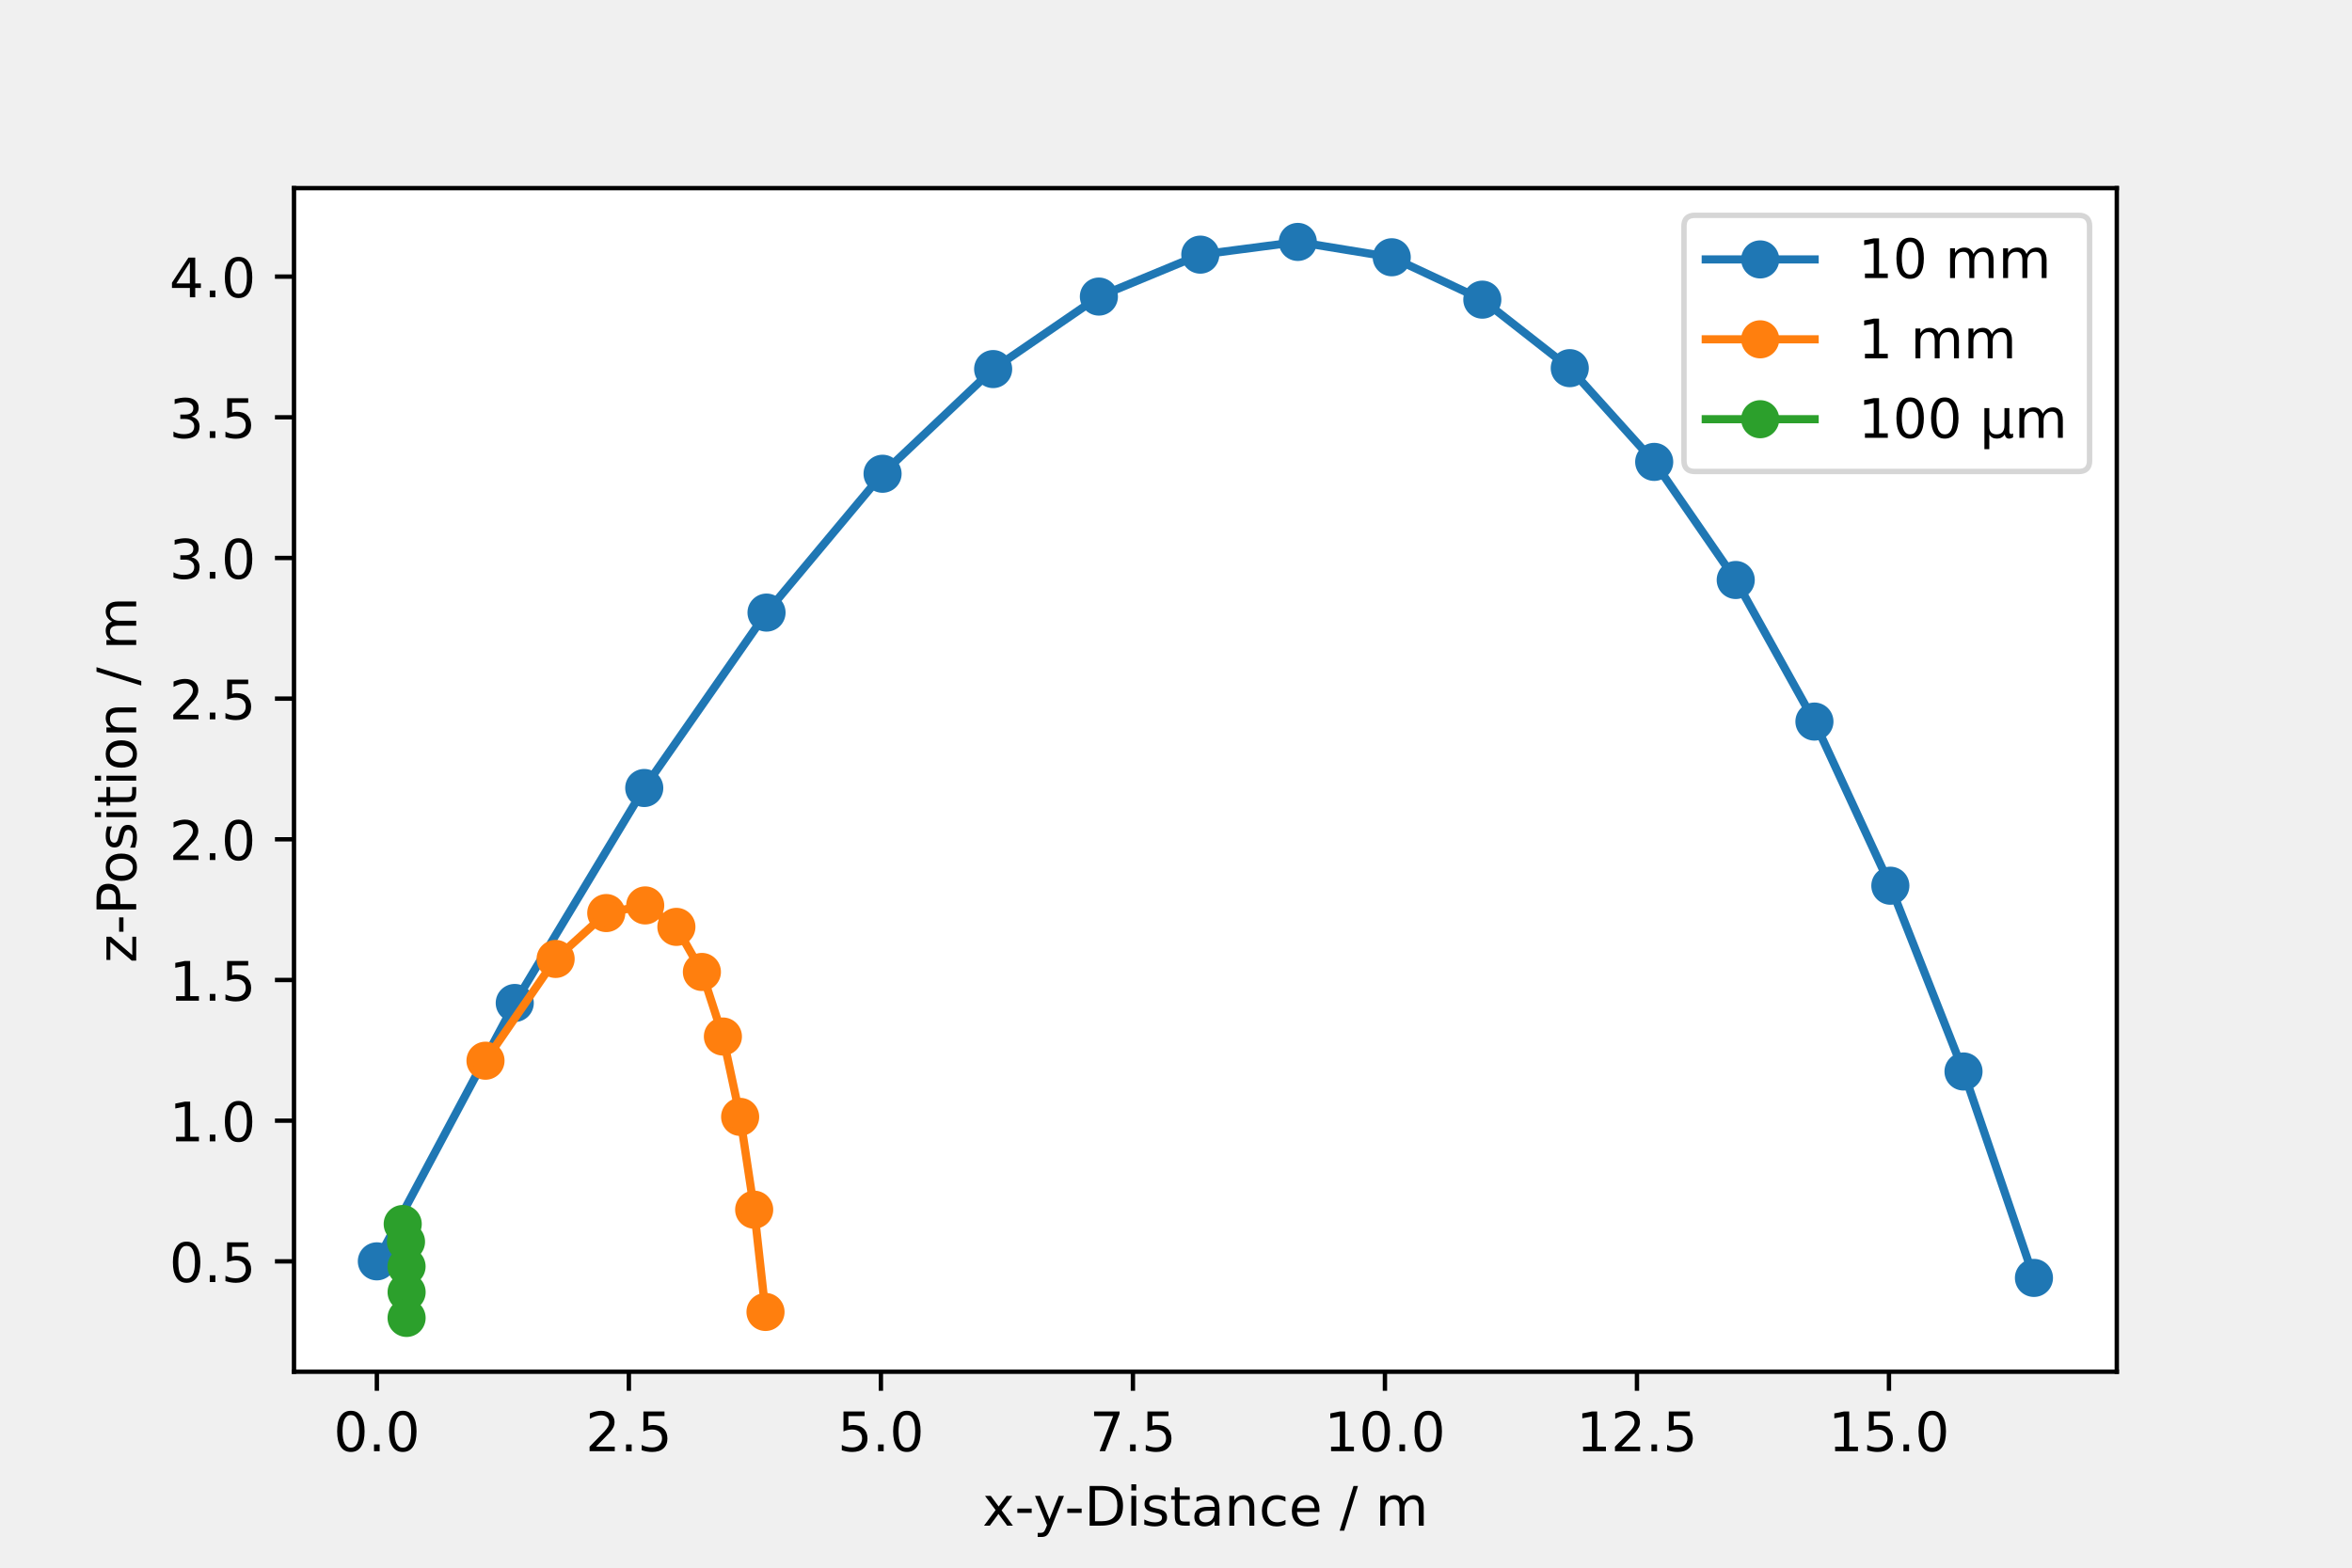
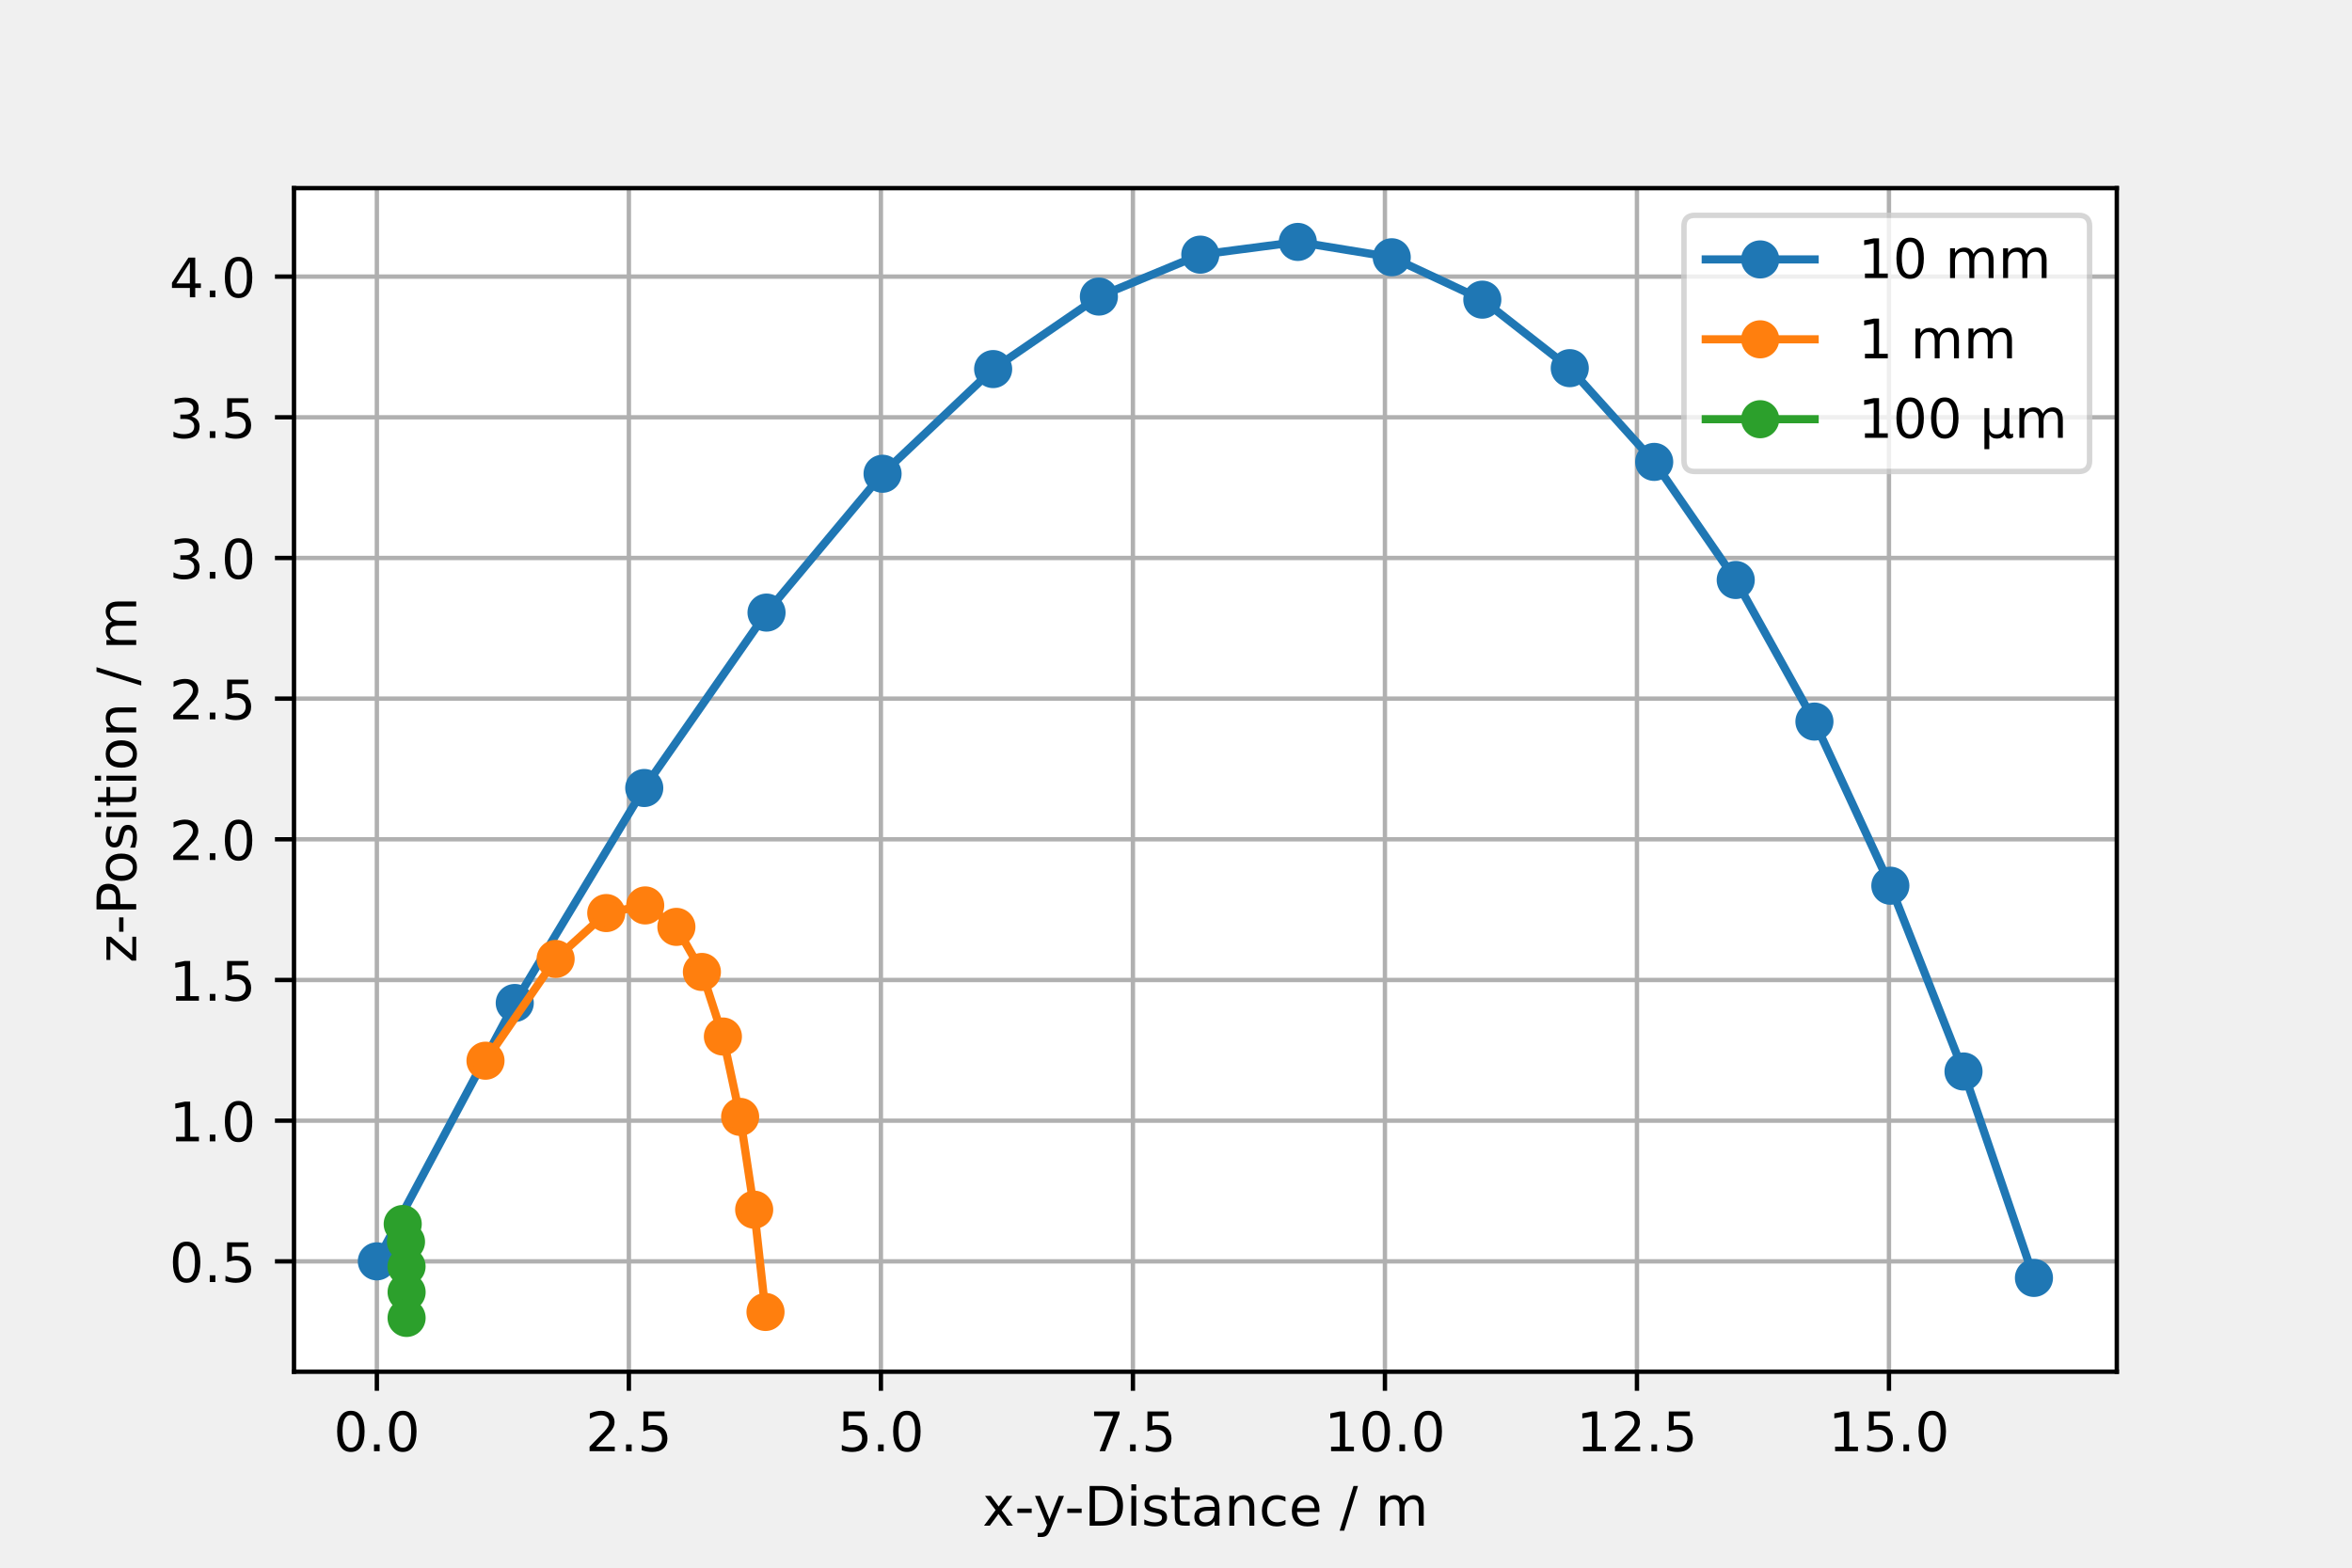
<svg xmlns="http://www.w3.org/2000/svg" xmlns:xlink="http://www.w3.org/1999/xlink" height="288pt" version="1.1" viewBox="0 0 432 288" width="432pt">
  <defs>
    <style type="text/css">*{stroke-linecap:butt;stroke-linejoin:round;}</style>
  </defs>
  <g id="figure_1">
    <g id="patch_1">
      <path d="M 0 288  L 432 288  L 432 0  L 0 0  z " style="fill:none;" />
    </g>
    <g id="axes_1">
      <g id="patch_2">
        <path d="M 54 252  L 388.8 252  L 388.8 34.56  L 54 34.56  z " style="fill:#ffffff;" />
      </g>
      <g id="matplotlib.axis_1">
        <g id="xtick_1">
          <g id="line2d_1">
+             <path clip-path="url(#p6bdce34d1d)" d="M 69.218 252  L 69.218 34.56  " style="fill:none;stroke:#b0b0b0;stroke-linecap:square;stroke-width:0.8;" />
+           </g>
+           <g id="line2d_2">
            <defs>
-               <path d="M 0 0  L 0 3.5  " id="m6addcf5cff" style="stroke:#000000;stroke-width:0.8;" />
+               <path d="M 0 0  L 0 3.5  " id="m5636a434fb" style="stroke:#000000;stroke-width:0.8;" />
            </defs>
            <g>
-               <use style="stroke:#000000;stroke-width:0.8;" x="69.218" xlink:href="#m6addcf5cff" y="252" />
+               <use style="stroke:#000000;stroke-width:0.8;" x="69.218" xlink:href="#m5636a434fb" y="252" />
            </g>
          </g>
          <g id="text_1">
            <g transform="translate(61.26662 266.5984)scale(0.1 -0.1)">
              <defs>
                <path d="M 2034 4250  Q 1547 4250 1301 3770  Q 1056 3291 1056 2328  Q 1056 1369 1301 889  Q 1547 409 2034 409  Q 2525 409 2770 889  Q 3016 1369 3016 2328  Q 3016 3291 2770 3770  Q 2525 4250 2034 4250  z M 2034 4750  Q 2819 4750 3233 4129  Q 3647 3509 3647 2328  Q 3647 1150 3233 529  Q 2819 -91 2034 -91  Q 1250 -91 836 529  Q 422 1150 422 2328  Q 422 3509 836 4129  Q 1250 4750 2034 4750  z " id="DejaVuSans-30" transform="scale(0.015625)" />
                <path d="M 684 794  L 1344 794  L 1344 0  L 684 0  L 684 794  z " id="DejaVuSans-2e" transform="scale(0.015625)" />
              </defs>
              <use xlink:href="#DejaVuSans-30" />
              <use x="63.623" xlink:href="#DejaVuSans-2e" />
              <use x="95.41" xlink:href="#DejaVuSans-30" />
            </g>
          </g>
        </g>
        <g id="xtick_2">
-           <g id="line2d_2">
-             <g>
-               <use style="stroke:#000000;stroke-width:0.8;" x="115.507" xlink:href="#m6addcf5cff" y="252" />
+           <g id="line2d_3">
+             <path clip-path="url(#p6bdce34d1d)" d="M 115.507 252  L 115.507 34.56  " style="fill:none;stroke:#b0b0b0;stroke-linecap:square;stroke-width:0.8;" />
+           </g>
+           <g id="line2d_4">
+             <g>
+               <use style="stroke:#000000;stroke-width:0.8;" x="115.507" xlink:href="#m5636a434fb" y="252" />
            </g>
          </g>
          <g id="text_2">
            <g transform="translate(107.5558 266.5984)scale(0.1 -0.1)">
              <defs>
                <path d="M 1228 531  L 3431 531  L 3431 0  L 469 0  L 469 531  Q 828 903 1448 1529  Q 2069 2156 2228 2338  Q 2531 2678 2651 2914  Q 2772 3150 2772 3378  Q 2772 3750 2511 3984  Q 2250 4219 1831 4219  Q 1534 4219 1204 4116  Q 875 4013 500 3803  L 500 4441  Q 881 4594 1212 4672  Q 1544 4750 1819 4750  Q 2544 4750 2975 4387  Q 3406 4025 3406 3419  Q 3406 3131 3298 2873  Q 3191 2616 2906 2266  Q 2828 2175 2409 1742  Q 1991 1309 1228 531  z " id="DejaVuSans-32" transform="scale(0.015625)" />
                <path d="M 691 4666  L 3169 4666  L 3169 4134  L 1269 4134  L 1269 2991  Q 1406 3038 1543 3061  Q 1681 3084 1819 3084  Q 2600 3084 3056 2656  Q 3513 2228 3513 1497  Q 3513 744 3044 326  Q 2575 -91 1722 -91  Q 1428 -91 1123 -41  Q 819 9 494 109  L 494 744  Q 775 591 1075 516  Q 1375 441 1709 441  Q 2250 441 2565 725  Q 2881 1009 2881 1497  Q 2881 1984 2565 2268  Q 2250 2553 1709 2553  Q 1456 2553 1204 2497  Q 953 2441 691 2322  L 691 4666  z " id="DejaVuSans-35" transform="scale(0.015625)" />
              </defs>
              <use xlink:href="#DejaVuSans-32" />
              <use x="63.623" xlink:href="#DejaVuSans-2e" />
              <use x="95.41" xlink:href="#DejaVuSans-35" />
            </g>
          </g>
        </g>
        <g id="xtick_3">
-           <g id="line2d_3">
-             <g>
-               <use style="stroke:#000000;stroke-width:0.8;" x="161.797" xlink:href="#m6addcf5cff" y="252" />
+           <g id="line2d_5">
+             <path clip-path="url(#p6bdce34d1d)" d="M 161.797 252  L 161.797 34.56  " style="fill:none;stroke:#b0b0b0;stroke-linecap:square;stroke-width:0.8;" />
+           </g>
+           <g id="line2d_6">
+             <g>
+               <use style="stroke:#000000;stroke-width:0.8;" x="161.797" xlink:href="#m5636a434fb" y="252" />
            </g>
          </g>
          <g id="text_3">
            <g transform="translate(153.8449 266.5984)scale(0.1 -0.1)">
              <use xlink:href="#DejaVuSans-35" />
              <use x="63.623" xlink:href="#DejaVuSans-2e" />
              <use x="95.41" xlink:href="#DejaVuSans-30" />
            </g>
          </g>
        </g>
        <g id="xtick_4">
-           <g id="line2d_4">
-             <g>
-               <use style="stroke:#000000;stroke-width:0.8;" x="208.086" xlink:href="#m6addcf5cff" y="252" />
+           <g id="line2d_7">
+             <path clip-path="url(#p6bdce34d1d)" d="M 208.086 252  L 208.086 34.56  " style="fill:none;stroke:#b0b0b0;stroke-linecap:square;stroke-width:0.8;" />
+           </g>
+           <g id="line2d_8">
+             <g>
+               <use style="stroke:#000000;stroke-width:0.8;" x="208.086" xlink:href="#m5636a434fb" y="252" />
            </g>
          </g>
          <g id="text_4">
            <g transform="translate(200.1341 266.5984)scale(0.1 -0.1)">
              <defs>
                <path d="M 525 4666  L 3525 4666  L 3525 4397  L 1831 0  L 1172 0  L 2766 4134  L 525 4134  L 525 4666  z " id="DejaVuSans-37" transform="scale(0.015625)" />
              </defs>
              <use xlink:href="#DejaVuSans-37" />
              <use x="63.623" xlink:href="#DejaVuSans-2e" />
              <use x="95.41" xlink:href="#DejaVuSans-35" />
            </g>
          </g>
        </g>
        <g id="xtick_5">
-           <g id="line2d_5">
-             <g>
-               <use style="stroke:#000000;stroke-width:0.8;" x="254.375" xlink:href="#m6addcf5cff" y="252" />
+           <g id="line2d_9">
+             <path clip-path="url(#p6bdce34d1d)" d="M 254.375 252  L 254.375 34.56  " style="fill:none;stroke:#b0b0b0;stroke-linecap:square;stroke-width:0.8;" />
+           </g>
+           <g id="line2d_10">
+             <g>
+               <use style="stroke:#000000;stroke-width:0.8;" x="254.375" xlink:href="#m5636a434fb" y="252" />
            </g>
          </g>
          <g id="text_5">
            <g transform="translate(243.242 266.5984)scale(0.1 -0.1)">
              <defs>
                <path d="M 794 531  L 1825 531  L 1825 4091  L 703 3866  L 703 4441  L 1819 4666  L 2450 4666  L 2450 531  L 3481 531  L 3481 0  L 794 0  L 794 531  z " id="DejaVuSans-31" transform="scale(0.015625)" />
              </defs>
              <use xlink:href="#DejaVuSans-31" />
              <use x="63.623" xlink:href="#DejaVuSans-30" />
              <use x="127.246" xlink:href="#DejaVuSans-2e" />
              <use x="159.033" xlink:href="#DejaVuSans-30" />
            </g>
          </g>
        </g>
        <g id="xtick_6">
-           <g id="line2d_6">
-             <g>
-               <use style="stroke:#000000;stroke-width:0.8;" x="300.664" xlink:href="#m6addcf5cff" y="252" />
+           <g id="line2d_11">
+             <path clip-path="url(#p6bdce34d1d)" d="M 300.664 252  L 300.664 34.56  " style="fill:none;stroke:#b0b0b0;stroke-linecap:square;stroke-width:0.8;" />
+           </g>
+           <g id="line2d_12">
+             <g>
+               <use style="stroke:#000000;stroke-width:0.8;" x="300.664" xlink:href="#m5636a434fb" y="252" />
            </g>
          </g>
          <g id="text_6">
            <g transform="translate(289.5312 266.5984)scale(0.1 -0.1)">
              <use xlink:href="#DejaVuSans-31" />
              <use x="63.623" xlink:href="#DejaVuSans-32" />
              <use x="127.246" xlink:href="#DejaVuSans-2e" />
              <use x="159.033" xlink:href="#DejaVuSans-35" />
            </g>
          </g>
        </g>
        <g id="xtick_7">
-           <g id="line2d_7">
-             <g>
-               <use style="stroke:#000000;stroke-width:0.8;" x="346.953" xlink:href="#m6addcf5cff" y="252" />
+           <g id="line2d_13">
+             <path clip-path="url(#p6bdce34d1d)" d="M 346.953 252  L 346.953 34.56  " style="fill:none;stroke:#b0b0b0;stroke-linecap:square;stroke-width:0.8;" />
+           </g>
+           <g id="line2d_14">
+             <g>
+               <use style="stroke:#000000;stroke-width:0.8;" x="346.953" xlink:href="#m5636a434fb" y="252" />
            </g>
          </g>
          <g id="text_7">
            <g transform="translate(335.8203 266.5984)scale(0.1 -0.1)">
              <use xlink:href="#DejaVuSans-31" />
              <use x="63.623" xlink:href="#DejaVuSans-35" />
              <use x="127.246" xlink:href="#DejaVuSans-2e" />
              <use x="159.033" xlink:href="#DejaVuSans-30" />
            </g>
          </g>
        </g>
        <g id="text_8">
          <g transform="translate(180.4531 280.2766)scale(0.1 -0.1)">
            <defs>
              <path d="M 3513 3500  L 2247 1797  L 3578 0  L 2900 0  L 1881 1375  L 863 0  L 184 0  L 1544 1831  L 300 3500  L 978 3500  L 1906 2253  L 2834 3500  L 3513 3500  z " id="DejaVuSans-78" transform="scale(0.015625)" />
              <path d="M 313 2009  L 1997 2009  L 1997 1497  L 313 1497  L 313 2009  z " id="DejaVuSans-2d" transform="scale(0.015625)" />
              <path d="M 2059 -325  Q 1816 -950 1584 -1140  Q 1353 -1331 966 -1331  L 506 -1331  L 506 -850  L 844 -850  Q 1081 -850 1212 -737  Q 1344 -625 1503 -206  L 1606 56  L 191 3500  L 800 3500  L 1894 763  L 2988 3500  L 3597 3500  L 2059 -325  z " id="DejaVuSans-79" transform="scale(0.015625)" />
              <path d="M 1259 4147  L 1259 519  L 2022 519  Q 2988 519 3436 956  Q 3884 1394 3884 2338  Q 3884 3275 3436 3711  Q 2988 4147 2022 4147  L 1259 4147  z M 628 4666  L 1925 4666  Q 3281 4666 3915 4102  Q 4550 3538 4550 2338  Q 4550 1131 3912 565  Q 3275 0 1925 0  L 628 0  L 628 4666  z " id="DejaVuSans-44" transform="scale(0.015625)" />
              <path d="M 603 3500  L 1178 3500  L 1178 0  L 603 0  L 603 3500  z M 603 4863  L 1178 4863  L 1178 4134  L 603 4134  L 603 4863  z " id="DejaVuSans-69" transform="scale(0.015625)" />
              <path d="M 2834 3397  L 2834 2853  Q 2591 2978 2328 3040  Q 2066 3103 1784 3103  Q 1356 3103 1142 2972  Q 928 2841 928 2578  Q 928 2378 1081 2264  Q 1234 2150 1697 2047  L 1894 2003  Q 2506 1872 2764 1633  Q 3022 1394 3022 966  Q 3022 478 2636 193  Q 2250 -91 1575 -91  Q 1294 -91 989 -36  Q 684 19 347 128  L 347 722  Q 666 556 975 473  Q 1284 391 1588 391  Q 1994 391 2212 530  Q 2431 669 2431 922  Q 2431 1156 2273 1281  Q 2116 1406 1581 1522  L 1381 1569  Q 847 1681 609 1914  Q 372 2147 372 2553  Q 372 3047 722 3315  Q 1072 3584 1716 3584  Q 2034 3584 2315 3537  Q 2597 3491 2834 3397  z " id="DejaVuSans-73" transform="scale(0.015625)" />
              <path d="M 1172 4494  L 1172 3500  L 2356 3500  L 2356 3053  L 1172 3053  L 1172 1153  Q 1172 725 1289 603  Q 1406 481 1766 481  L 2356 481  L 2356 0  L 1766 0  Q 1100 0 847 248  Q 594 497 594 1153  L 594 3053  L 172 3053  L 172 3500  L 594 3500  L 594 4494  L 1172 4494  z " id="DejaVuSans-74" transform="scale(0.015625)" />
              <path d="M 2194 1759  Q 1497 1759 1228 1600  Q 959 1441 959 1056  Q 959 750 1161 570  Q 1363 391 1709 391  Q 2188 391 2477 730  Q 2766 1069 2766 1631  L 2766 1759  L 2194 1759  z M 3341 1997  L 3341 0  L 2766 0  L 2766 531  Q 2569 213 2275 61  Q 1981 -91 1556 -91  Q 1019 -91 701 211  Q 384 513 384 1019  Q 384 1609 779 1909  Q 1175 2209 1959 2209  L 2766 2209  L 2766 2266  Q 2766 2663 2505 2880  Q 2244 3097 1772 3097  Q 1472 3097 1187 3025  Q 903 2953 641 2809  L 641 3341  Q 956 3463 1253 3523  Q 1550 3584 1831 3584  Q 2591 3584 2966 3190  Q 3341 2797 3341 1997  z " id="DejaVuSans-61" transform="scale(0.015625)" />
              <path d="M 3513 2113  L 3513 0  L 2938 0  L 2938 2094  Q 2938 2591 2744 2837  Q 2550 3084 2163 3084  Q 1697 3084 1428 2787  Q 1159 2491 1159 1978  L 1159 0  L 581 0  L 581 3500  L 1159 3500  L 1159 2956  Q 1366 3272 1645 3428  Q 1925 3584 2291 3584  Q 2894 3584 3203 3211  Q 3513 2838 3513 2113  z " id="DejaVuSans-6e" transform="scale(0.015625)" />
              <path d="M 3122 3366  L 3122 2828  Q 2878 2963 2633 3030  Q 2388 3097 2138 3097  Q 1578 3097 1268 2742  Q 959 2388 959 1747  Q 959 1106 1268 751  Q 1578 397 2138 397  Q 2388 397 2633 464  Q 2878 531 3122 666  L 3122 134  Q 2881 22 2623 -34  Q 2366 -91 2075 -91  Q 1284 -91 818 406  Q 353 903 353 1747  Q 353 2603 823 3093  Q 1294 3584 2113 3584  Q 2378 3584 2631 3529  Q 2884 3475 3122 3366  z " id="DejaVuSans-63" transform="scale(0.015625)" />
              <path d="M 3597 1894  L 3597 1613  L 953 1613  Q 991 1019 1311 708  Q 1631 397 2203 397  Q 2534 397 2845 478  Q 3156 559 3463 722  L 3463 178  Q 3153 47 2828 -22  Q 2503 -91 2169 -91  Q 1331 -91 842 396  Q 353 884 353 1716  Q 353 2575 817 3079  Q 1281 3584 2069 3584  Q 2775 3584 3186 3129  Q 3597 2675 3597 1894  z M 3022 2063  Q 3016 2534 2758 2815  Q 2500 3097 2075 3097  Q 1594 3097 1305 2825  Q 1016 2553 972 2059  L 3022 2063  z " id="DejaVuSans-65" transform="scale(0.015625)" />
              <path id="DejaVuSans-20" transform="scale(0.015625)" />
              <path d="M 1625 4666  L 2156 4666  L 531 -594  L 0 -594  L 1625 4666  z " id="DejaVuSans-2f" transform="scale(0.015625)" />
              <path d="M 3328 2828  Q 3544 3216 3844 3400  Q 4144 3584 4550 3584  Q 5097 3584 5394 3201  Q 5691 2819 5691 2113  L 5691 0  L 5113 0  L 5113 2094  Q 5113 2597 4934 2840  Q 4756 3084 4391 3084  Q 3944 3084 3684 2787  Q 3425 2491 3425 1978  L 3425 0  L 2847 0  L 2847 2094  Q 2847 2600 2669 2842  Q 2491 3084 2119 3084  Q 1678 3084 1418 2786  Q 1159 2488 1159 1978  L 1159 0  L 581 0  L 581 3500  L 1159 3500  L 1159 2956  Q 1356 3278 1631 3431  Q 1906 3584 2284 3584  Q 2666 3584 2933 3390  Q 3200 3197 3328 2828  z " id="DejaVuSans-6d" transform="scale(0.015625)" />
            </defs>
            <use xlink:href="#DejaVuSans-78" />
            <use x="59.18" xlink:href="#DejaVuSans-2d" />
            <use x="93.514" xlink:href="#DejaVuSans-79" />
            <use x="150.943" xlink:href="#DejaVuSans-2d" />
            <use x="187.027" xlink:href="#DejaVuSans-44" />
            <use x="264.029" xlink:href="#DejaVuSans-69" />
            <use x="291.812" xlink:href="#DejaVuSans-73" />
            <use x="343.912" xlink:href="#DejaVuSans-74" />
            <use x="383.121" xlink:href="#DejaVuSans-61" />
            <use x="444.4" xlink:href="#DejaVuSans-6e" />
            <use x="507.779" xlink:href="#DejaVuSans-63" />
            <use x="562.76" xlink:href="#DejaVuSans-65" />
            <use x="624.283" xlink:href="#DejaVuSans-20" />
            <use x="656.07" xlink:href="#DejaVuSans-2f" />
            <use x="689.762" xlink:href="#DejaVuSans-20" />
            <use x="721.549" xlink:href="#DejaVuSans-6d" />
          </g>
        </g>
      </g>
      <g id="matplotlib.axis_2">
        <g id="ytick_1">
-           <g id="line2d_8">
+           <g id="line2d_15">
+             <path clip-path="url(#p6bdce34d1d)" d="M 54 231.723  L 388.8 231.723  " style="fill:none;stroke:#b0b0b0;stroke-linecap:square;stroke-width:0.8;" />
+           </g>
+           <g id="line2d_16">
            <defs>
-               <path d="M 0 0  L -3.5 0  " id="m73b2b533fa" style="stroke:#000000;stroke-width:0.8;" />
+               <path d="M 0 0  L -3.5 0  " id="m8dcff5e746" style="stroke:#000000;stroke-width:0.8;" />
            </defs>
            <g>
-               <use style="stroke:#000000;stroke-width:0.8;" x="54" xlink:href="#m73b2b533fa" y="231.723" />
+               <use style="stroke:#000000;stroke-width:0.8;" x="54" xlink:href="#m8dcff5e746" y="231.723" />
            </g>
          </g>
          <g id="text_9">
            <g transform="translate(31.09688 235.5224)scale(0.1 -0.1)">
              <use xlink:href="#DejaVuSans-30" />
              <use x="63.623" xlink:href="#DejaVuSans-2e" />
              <use x="95.41" xlink:href="#DejaVuSans-35" />
            </g>
          </g>
        </g>
        <g id="ytick_2">
-           <g id="line2d_9">
-             <g>
-               <use style="stroke:#000000;stroke-width:0.8;" x="54" xlink:href="#m73b2b533fa" y="205.879" />
+           <g id="line2d_17">
+             <path clip-path="url(#p6bdce34d1d)" d="M 54 205.879  L 388.8 205.879  " style="fill:none;stroke:#b0b0b0;stroke-linecap:square;stroke-width:0.8;" />
+           </g>
+           <g id="line2d_18">
+             <g>
+               <use style="stroke:#000000;stroke-width:0.8;" x="54" xlink:href="#m8dcff5e746" y="205.879" />
            </g>
          </g>
          <g id="text_10">
            <g transform="translate(31.09688 209.6782)scale(0.1 -0.1)">
              <use xlink:href="#DejaVuSans-31" />
              <use x="63.623" xlink:href="#DejaVuSans-2e" />
              <use x="95.41" xlink:href="#DejaVuSans-30" />
            </g>
          </g>
        </g>
        <g id="ytick_3">
-           <g id="line2d_10">
-             <g>
-               <use style="stroke:#000000;stroke-width:0.8;" x="54" xlink:href="#m73b2b533fa" y="180.035" />
+           <g id="line2d_19">
+             <path clip-path="url(#p6bdce34d1d)" d="M 54 180.035  L 388.8 180.035  " style="fill:none;stroke:#b0b0b0;stroke-linecap:square;stroke-width:0.8;" />
+           </g>
+           <g id="line2d_20">
+             <g>
+               <use style="stroke:#000000;stroke-width:0.8;" x="54" xlink:href="#m8dcff5e746" y="180.035" />
            </g>
          </g>
          <g id="text_11">
            <g transform="translate(31.09688 183.834)scale(0.1 -0.1)">
              <use xlink:href="#DejaVuSans-31" />
              <use x="63.623" xlink:href="#DejaVuSans-2e" />
              <use x="95.41" xlink:href="#DejaVuSans-35" />
            </g>
          </g>
        </g>
        <g id="ytick_4">
-           <g id="line2d_11">
-             <g>
-               <use style="stroke:#000000;stroke-width:0.8;" x="54" xlink:href="#m73b2b533fa" y="154.191" />
+           <g id="line2d_21">
+             <path clip-path="url(#p6bdce34d1d)" d="M 54 154.191  L 388.8 154.191  " style="fill:none;stroke:#b0b0b0;stroke-linecap:square;stroke-width:0.8;" />
+           </g>
+           <g id="line2d_22">
+             <g>
+               <use style="stroke:#000000;stroke-width:0.8;" x="54" xlink:href="#m8dcff5e746" y="154.191" />
            </g>
          </g>
          <g id="text_12">
            <g transform="translate(31.09688 157.9898)scale(0.1 -0.1)">
              <use xlink:href="#DejaVuSans-32" />
              <use x="63.623" xlink:href="#DejaVuSans-2e" />
              <use x="95.41" xlink:href="#DejaVuSans-30" />
            </g>
          </g>
        </g>
        <g id="ytick_5">
-           <g id="line2d_12">
-             <g>
-               <use style="stroke:#000000;stroke-width:0.8;" x="54" xlink:href="#m73b2b533fa" y="128.346" />
+           <g id="line2d_23">
+             <path clip-path="url(#p6bdce34d1d)" d="M 54 128.346  L 388.8 128.346  " style="fill:none;stroke:#b0b0b0;stroke-linecap:square;stroke-width:0.8;" />
+           </g>
+           <g id="line2d_24">
+             <g>
+               <use style="stroke:#000000;stroke-width:0.8;" x="54" xlink:href="#m8dcff5e746" y="128.346" />
            </g>
          </g>
          <g id="text_13">
            <g transform="translate(31.09688 132.1457)scale(0.1 -0.1)">
              <use xlink:href="#DejaVuSans-32" />
              <use x="63.623" xlink:href="#DejaVuSans-2e" />
              <use x="95.41" xlink:href="#DejaVuSans-35" />
            </g>
          </g>
        </g>
        <g id="ytick_6">
-           <g id="line2d_13">
-             <g>
-               <use style="stroke:#000000;stroke-width:0.8;" x="54" xlink:href="#m73b2b533fa" y="102.502" />
+           <g id="line2d_25">
+             <path clip-path="url(#p6bdce34d1d)" d="M 54 102.502  L 388.8 102.502  " style="fill:none;stroke:#b0b0b0;stroke-linecap:square;stroke-width:0.8;" />
+           </g>
+           <g id="line2d_26">
+             <g>
+               <use style="stroke:#000000;stroke-width:0.8;" x="54" xlink:href="#m8dcff5e746" y="102.502" />
            </g>
          </g>
          <g id="text_14">
            <g transform="translate(31.09688 106.3015)scale(0.1 -0.1)">
              <defs>
                <path d="M 2597 2516  Q 3050 2419 3304 2112  Q 3559 1806 3559 1356  Q 3559 666 3084 287  Q 2609 -91 1734 -91  Q 1441 -91 1130 -33  Q 819 25 488 141  L 488 750  Q 750 597 1062 519  Q 1375 441 1716 441  Q 2309 441 2620 675  Q 2931 909 2931 1356  Q 2931 1769 2642 2001  Q 2353 2234 1838 2234  L 1294 2234  L 1294 2753  L 1863 2753  Q 2328 2753 2575 2939  Q 2822 3125 2822 3475  Q 2822 3834 2567 4026  Q 2313 4219 1838 4219  Q 1578 4219 1281 4162  Q 984 4106 628 3988  L 628 4550  Q 988 4650 1302 4700  Q 1616 4750 1894 4750  Q 2613 4750 3031 4423  Q 3450 4097 3450 3541  Q 3450 3153 3228 2886  Q 3006 2619 2597 2516  z " id="DejaVuSans-33" transform="scale(0.015625)" />
              </defs>
              <use xlink:href="#DejaVuSans-33" />
              <use x="63.623" xlink:href="#DejaVuSans-2e" />
              <use x="95.41" xlink:href="#DejaVuSans-30" />
            </g>
          </g>
        </g>
        <g id="ytick_7">
-           <g id="line2d_14">
-             <g>
-               <use style="stroke:#000000;stroke-width:0.8;" x="54" xlink:href="#m73b2b533fa" y="76.658" />
+           <g id="line2d_27">
+             <path clip-path="url(#p6bdce34d1d)" d="M 54 76.658  L 388.8 76.658  " style="fill:none;stroke:#b0b0b0;stroke-linecap:square;stroke-width:0.8;" />
+           </g>
+           <g id="line2d_28">
+             <g>
+               <use style="stroke:#000000;stroke-width:0.8;" x="54" xlink:href="#m8dcff5e746" y="76.658" />
            </g>
          </g>
          <g id="text_15">
            <g transform="translate(31.09688 80.4573)scale(0.1 -0.1)">
              <use xlink:href="#DejaVuSans-33" />
              <use x="63.623" xlink:href="#DejaVuSans-2e" />
              <use x="95.41" xlink:href="#DejaVuSans-35" />
            </g>
          </g>
        </g>
        <g id="ytick_8">
-           <g id="line2d_15">
-             <g>
-               <use style="stroke:#000000;stroke-width:0.8;" x="54" xlink:href="#m73b2b533fa" y="50.814" />
+           <g id="line2d_29">
+             <path clip-path="url(#p6bdce34d1d)" d="M 54 50.814  L 388.8 50.814  " style="fill:none;stroke:#b0b0b0;stroke-linecap:square;stroke-width:0.8;" />
+           </g>
+           <g id="line2d_30">
+             <g>
+               <use style="stroke:#000000;stroke-width:0.8;" x="54" xlink:href="#m8dcff5e746" y="50.814" />
            </g>
          </g>
          <g id="text_16">
            <g transform="translate(31.09688 54.61312)scale(0.1 -0.1)">
              <defs>
                <path d="M 2419 4116  L 825 1625  L 2419 1625  L 2419 4116  z M 2253 4666  L 3047 4666  L 3047 1625  L 3713 1625  L 3713 1100  L 3047 1100  L 3047 0  L 2419 0  L 2419 1100  L 313 1100  L 313 1709  L 2253 4666  z " id="DejaVuSans-34" transform="scale(0.015625)" />
              </defs>
              <use xlink:href="#DejaVuSans-34" />
              <use x="63.623" xlink:href="#DejaVuSans-2e" />
              <use x="95.41" xlink:href="#DejaVuSans-30" />
            </g>
          </g>
        </g>
        <g id="text_17">
          <g transform="translate(25.01719 176.905)rotate(-90)scale(0.1 -0.1)">
            <defs>
              <path d="M 353 3500  L 3084 3500  L 3084 2975  L 922 459  L 3084 459  L 3084 0  L 275 0  L 275 525  L 2438 3041  L 353 3041  L 353 3500  z " id="DejaVuSans-7a" transform="scale(0.015625)" />
              <path d="M 1259 4147  L 1259 2394  L 2053 2394  Q 2494 2394 2734 2622  Q 2975 2850 2975 3272  Q 2975 3691 2734 3919  Q 2494 4147 2053 4147  L 1259 4147  z M 628 4666  L 2053 4666  Q 2838 4666 3239 4311  Q 3641 3956 3641 3272  Q 3641 2581 3239 2228  Q 2838 1875 2053 1875  L 1259 1875  L 1259 0  L 628 0  L 628 4666  z " id="DejaVuSans-50" transform="scale(0.015625)" />
              <path d="M 1959 3097  Q 1497 3097 1228 2736  Q 959 2375 959 1747  Q 959 1119 1226 758  Q 1494 397 1959 397  Q 2419 397 2687 759  Q 2956 1122 2956 1747  Q 2956 2369 2687 2733  Q 2419 3097 1959 3097  z M 1959 3584  Q 2709 3584 3137 3096  Q 3566 2609 3566 1747  Q 3566 888 3137 398  Q 2709 -91 1959 -91  Q 1206 -91 779 398  Q 353 888 353 1747  Q 353 2609 779 3096  Q 1206 3584 1959 3584  z " id="DejaVuSans-6f" transform="scale(0.015625)" />
            </defs>
            <use xlink:href="#DejaVuSans-7a" />
            <use x="52.49" xlink:href="#DejaVuSans-2d" />
            <use x="88.574" xlink:href="#DejaVuSans-50" />
            <use x="145.252" xlink:href="#DejaVuSans-6f" />
            <use x="206.434" xlink:href="#DejaVuSans-73" />
            <use x="258.533" xlink:href="#DejaVuSans-69" />
            <use x="286.316" xlink:href="#DejaVuSans-74" />
            <use x="325.525" xlink:href="#DejaVuSans-69" />
            <use x="353.309" xlink:href="#DejaVuSans-6f" />
            <use x="414.49" xlink:href="#DejaVuSans-6e" />
            <use x="477.869" xlink:href="#DejaVuSans-20" />
            <use x="509.656" xlink:href="#DejaVuSans-2f" />
            <use x="543.348" xlink:href="#DejaVuSans-20" />
            <use x="575.135" xlink:href="#DejaVuSans-6d" />
          </g>
        </g>
      </g>
-       <g id="line2d_16">
-         <path clip-path="url(#pa213b73aa0)" d="M 69.218 231.723  L 94.547 184.258  L 118.331 144.763  L 140.791 112.539  L 162.104 87.034  L 182.414 67.803  L 201.836 54.484  L 220.465 46.78  L 238.374 44.444  L 255.625 47.262  L 272.263 55.05  L 288.324 67.635  L 303.832 84.855  L 318.808 106.551  L 333.263 132.56  L 347.207 162.716  L 360.645 196.844  L 373.582 234.767  " style="fill:none;stroke:#1f77b4;stroke-linecap:square;stroke-width:1.5;" />
+       <g id="line2d_31">
+         <path clip-path="url(#p6bdce34d1d)" d="M 69.218 231.723  L 94.547 184.258  L 118.331 144.763  L 140.791 112.539  L 162.104 87.034  L 182.414 67.803  L 201.836 54.484  L 220.465 46.78  L 238.374 44.444  L 255.625 47.262  L 272.263 55.05  L 288.324 67.635  L 303.832 84.855  L 318.808 106.551  L 333.263 132.56  L 347.207 162.716  L 360.645 196.844  L 373.582 234.767  " style="fill:none;stroke:#1f77b4;stroke-linecap:square;stroke-width:1.5;" />
        <defs>
-           <path d="M 0 3  C 0.796 3 1.559 2.684 2.121 2.121  C 2.684 1.559 3 0.796 3 0  C 3 -0.796 2.684 -1.559 2.121 -2.121  C 1.559 -2.684 0.796 -3 0 -3  C -0.796 -3 -1.559 -2.684 -2.121 -2.121  C -2.684 -1.559 -3 -0.796 -3 0  C -3 0.796 -2.684 1.559 -2.121 2.121  C -1.559 2.684 -0.796 3 0 3  z " id="md70559d9e3" style="stroke:#1f77b4;" />
+           <path d="M 0 3  C 0.796 3 1.559 2.684 2.121 2.121  C 2.684 1.559 3 0.796 3 0  C 3 -0.796 2.684 -1.559 2.121 -2.121  C 1.559 -2.684 0.796 -3 0 -3  C -0.796 -3 -1.559 -2.684 -2.121 -2.121  C -2.684 -1.559 -3 -0.796 -3 0  C -3 0.796 -2.684 1.559 -2.121 2.121  C -1.559 2.684 -0.796 3 0 3  z " id="m904aaaa79d" style="stroke:#1f77b4;" />
        </defs>
-         <g clip-path="url(#pa213b73aa0)">
-           <use style="fill:#1f77b4;stroke:#1f77b4;" x="69.218" xlink:href="#md70559d9e3" y="231.723" />
-           <use style="fill:#1f77b4;stroke:#1f77b4;" x="94.547" xlink:href="#md70559d9e3" y="184.258" />
-           <use style="fill:#1f77b4;stroke:#1f77b4;" x="118.331" xlink:href="#md70559d9e3" y="144.763" />
-           <use style="fill:#1f77b4;stroke:#1f77b4;" x="140.791" xlink:href="#md70559d9e3" y="112.539" />
-           <use style="fill:#1f77b4;stroke:#1f77b4;" x="162.104" xlink:href="#md70559d9e3" y="87.034" />
-           <use style="fill:#1f77b4;stroke:#1f77b4;" x="182.414" xlink:href="#md70559d9e3" y="67.803" />
-           <use style="fill:#1f77b4;stroke:#1f77b4;" x="201.836" xlink:href="#md70559d9e3" y="54.484" />
-           <use style="fill:#1f77b4;stroke:#1f77b4;" x="220.465" xlink:href="#md70559d9e3" y="46.78" />
-           <use style="fill:#1f77b4;stroke:#1f77b4;" x="238.374" xlink:href="#md70559d9e3" y="44.444" />
-           <use style="fill:#1f77b4;stroke:#1f77b4;" x="255.625" xlink:href="#md70559d9e3" y="47.262" />
-           <use style="fill:#1f77b4;stroke:#1f77b4;" x="272.263" xlink:href="#md70559d9e3" y="55.05" />
-           <use style="fill:#1f77b4;stroke:#1f77b4;" x="288.324" xlink:href="#md70559d9e3" y="67.635" />
-           <use style="fill:#1f77b4;stroke:#1f77b4;" x="303.832" xlink:href="#md70559d9e3" y="84.855" />
-           <use style="fill:#1f77b4;stroke:#1f77b4;" x="318.808" xlink:href="#md70559d9e3" y="106.551" />
-           <use style="fill:#1f77b4;stroke:#1f77b4;" x="333.263" xlink:href="#md70559d9e3" y="132.56" />
-           <use style="fill:#1f77b4;stroke:#1f77b4;" x="347.207" xlink:href="#md70559d9e3" y="162.716" />
-           <use style="fill:#1f77b4;stroke:#1f77b4;" x="360.645" xlink:href="#md70559d9e3" y="196.844" />
-           <use style="fill:#1f77b4;stroke:#1f77b4;" x="373.582" xlink:href="#md70559d9e3" y="234.767" />
-         </g>
-       </g>
-       <g id="line2d_17">
-         <path clip-path="url(#pa213b73aa0)" d="M 89.173 194.863  L 102.053 176.166  L 111.354 167.739  L 118.508 166.335  L 124.235 170.278  L 128.92 178.559  L 132.778 190.419  L 135.944 205.183  L 138.522 222.231  L 140.604 241.02  " style="fill:none;stroke:#ff7f0e;stroke-linecap:square;stroke-width:1.5;" />
+         <g clip-path="url(#p6bdce34d1d)">
+           <use style="fill:#1f77b4;stroke:#1f77b4;" x="69.218" xlink:href="#m904aaaa79d" y="231.723" />
+           <use style="fill:#1f77b4;stroke:#1f77b4;" x="94.547" xlink:href="#m904aaaa79d" y="184.258" />
+           <use style="fill:#1f77b4;stroke:#1f77b4;" x="118.331" xlink:href="#m904aaaa79d" y="144.763" />
+           <use style="fill:#1f77b4;stroke:#1f77b4;" x="140.791" xlink:href="#m904aaaa79d" y="112.539" />
+           <use style="fill:#1f77b4;stroke:#1f77b4;" x="162.104" xlink:href="#m904aaaa79d" y="87.034" />
+           <use style="fill:#1f77b4;stroke:#1f77b4;" x="182.414" xlink:href="#m904aaaa79d" y="67.803" />
+           <use style="fill:#1f77b4;stroke:#1f77b4;" x="201.836" xlink:href="#m904aaaa79d" y="54.484" />
+           <use style="fill:#1f77b4;stroke:#1f77b4;" x="220.465" xlink:href="#m904aaaa79d" y="46.78" />
+           <use style="fill:#1f77b4;stroke:#1f77b4;" x="238.374" xlink:href="#m904aaaa79d" y="44.444" />
+           <use style="fill:#1f77b4;stroke:#1f77b4;" x="255.625" xlink:href="#m904aaaa79d" y="47.262" />
+           <use style="fill:#1f77b4;stroke:#1f77b4;" x="272.263" xlink:href="#m904aaaa79d" y="55.05" />
+           <use style="fill:#1f77b4;stroke:#1f77b4;" x="288.324" xlink:href="#m904aaaa79d" y="67.635" />
+           <use style="fill:#1f77b4;stroke:#1f77b4;" x="303.832" xlink:href="#m904aaaa79d" y="84.855" />
+           <use style="fill:#1f77b4;stroke:#1f77b4;" x="318.808" xlink:href="#m904aaaa79d" y="106.551" />
+           <use style="fill:#1f77b4;stroke:#1f77b4;" x="333.263" xlink:href="#m904aaaa79d" y="132.56" />
+           <use style="fill:#1f77b4;stroke:#1f77b4;" x="347.207" xlink:href="#m904aaaa79d" y="162.716" />
+           <use style="fill:#1f77b4;stroke:#1f77b4;" x="360.645" xlink:href="#m904aaaa79d" y="196.844" />
+           <use style="fill:#1f77b4;stroke:#1f77b4;" x="373.582" xlink:href="#m904aaaa79d" y="234.767" />
+         </g>
+       </g>
+       <g id="line2d_32">
+         <path clip-path="url(#p6bdce34d1d)" d="M 89.173 194.863  L 102.053 176.166  L 111.354 167.739  L 118.508 166.335  L 124.235 170.278  L 128.92 178.559  L 132.778 190.419  L 135.944 205.183  L 138.522 222.231  L 140.604 241.02  " style="fill:none;stroke:#ff7f0e;stroke-linecap:square;stroke-width:1.5;" />
        <defs>
-           <path d="M 0 3  C 0.796 3 1.559 2.684 2.121 2.121  C 2.684 1.559 3 0.796 3 0  C 3 -0.796 2.684 -1.559 2.121 -2.121  C 1.559 -2.684 0.796 -3 0 -3  C -0.796 -3 -1.559 -2.684 -2.121 -2.121  C -2.684 -1.559 -3 -0.796 -3 0  C -3 0.796 -2.684 1.559 -2.121 2.121  C -1.559 2.684 -0.796 3 0 3  z " id="m4ad03b40e6" style="stroke:#ff7f0e;" />
+           <path d="M 0 3  C 0.796 3 1.559 2.684 2.121 2.121  C 2.684 1.559 3 0.796 3 0  C 3 -0.796 2.684 -1.559 2.121 -2.121  C 1.559 -2.684 0.796 -3 0 -3  C -0.796 -3 -1.559 -2.684 -2.121 -2.121  C -2.684 -1.559 -3 -0.796 -3 0  C -3 0.796 -2.684 1.559 -2.121 2.121  C -1.559 2.684 -0.796 3 0 3  z " id="md64703bd0f" style="stroke:#ff7f0e;" />
        </defs>
-         <g clip-path="url(#pa213b73aa0)">
-           <use style="fill:#ff7f0e;stroke:#ff7f0e;" x="89.173" xlink:href="#m4ad03b40e6" y="194.863" />
-           <use style="fill:#ff7f0e;stroke:#ff7f0e;" x="102.053" xlink:href="#m4ad03b40e6" y="176.166" />
-           <use style="fill:#ff7f0e;stroke:#ff7f0e;" x="111.354" xlink:href="#m4ad03b40e6" y="167.739" />
-           <use style="fill:#ff7f0e;stroke:#ff7f0e;" x="118.508" xlink:href="#m4ad03b40e6" y="166.335" />
-           <use style="fill:#ff7f0e;stroke:#ff7f0e;" x="124.235" xlink:href="#m4ad03b40e6" y="170.278" />
-           <use style="fill:#ff7f0e;stroke:#ff7f0e;" x="128.92" xlink:href="#m4ad03b40e6" y="178.559" />
-           <use style="fill:#ff7f0e;stroke:#ff7f0e;" x="132.778" xlink:href="#m4ad03b40e6" y="190.419" />
-           <use style="fill:#ff7f0e;stroke:#ff7f0e;" x="135.944" xlink:href="#m4ad03b40e6" y="205.183" />
-           <use style="fill:#ff7f0e;stroke:#ff7f0e;" x="138.522" xlink:href="#m4ad03b40e6" y="222.231" />
-           <use style="fill:#ff7f0e;stroke:#ff7f0e;" x="140.604" xlink:href="#m4ad03b40e6" y="241.02" />
-         </g>
-       </g>
-       <g id="line2d_18">
-         <path clip-path="url(#pa213b73aa0)" d="M 73.969 224.864  L 74.57 228.121  L 74.672 232.661  L 74.684 237.383  L 74.68 242.116  " style="fill:none;stroke:#2ca02c;stroke-linecap:square;stroke-width:1.5;" />
+         <g clip-path="url(#p6bdce34d1d)">
+           <use style="fill:#ff7f0e;stroke:#ff7f0e;" x="89.173" xlink:href="#md64703bd0f" y="194.863" />
+           <use style="fill:#ff7f0e;stroke:#ff7f0e;" x="102.053" xlink:href="#md64703bd0f" y="176.166" />
+           <use style="fill:#ff7f0e;stroke:#ff7f0e;" x="111.354" xlink:href="#md64703bd0f" y="167.739" />
+           <use style="fill:#ff7f0e;stroke:#ff7f0e;" x="118.508" xlink:href="#md64703bd0f" y="166.335" />
+           <use style="fill:#ff7f0e;stroke:#ff7f0e;" x="124.235" xlink:href="#md64703bd0f" y="170.278" />
+           <use style="fill:#ff7f0e;stroke:#ff7f0e;" x="128.92" xlink:href="#md64703bd0f" y="178.559" />
+           <use style="fill:#ff7f0e;stroke:#ff7f0e;" x="132.778" xlink:href="#md64703bd0f" y="190.419" />
+           <use style="fill:#ff7f0e;stroke:#ff7f0e;" x="135.944" xlink:href="#md64703bd0f" y="205.183" />
+           <use style="fill:#ff7f0e;stroke:#ff7f0e;" x="138.522" xlink:href="#md64703bd0f" y="222.231" />
+           <use style="fill:#ff7f0e;stroke:#ff7f0e;" x="140.604" xlink:href="#md64703bd0f" y="241.02" />
+         </g>
+       </g>
+       <g id="line2d_33">
+         <path clip-path="url(#p6bdce34d1d)" d="M 73.969 224.864  L 74.57 228.121  L 74.672 232.661  L 74.684 237.383  L 74.68 242.116  " style="fill:none;stroke:#2ca02c;stroke-linecap:square;stroke-width:1.5;" />
        <defs>
-           <path d="M 0 3  C 0.796 3 1.559 2.684 2.121 2.121  C 2.684 1.559 3 0.796 3 0  C 3 -0.796 2.684 -1.559 2.121 -2.121  C 1.559 -2.684 0.796 -3 0 -3  C -0.796 -3 -1.559 -2.684 -2.121 -2.121  C -2.684 -1.559 -3 -0.796 -3 0  C -3 0.796 -2.684 1.559 -2.121 2.121  C -1.559 2.684 -0.796 3 0 3  z " id="m6d4123aa11" style="stroke:#2ca02c;" />
+           <path d="M 0 3  C 0.796 3 1.559 2.684 2.121 2.121  C 2.684 1.559 3 0.796 3 0  C 3 -0.796 2.684 -1.559 2.121 -2.121  C 1.559 -2.684 0.796 -3 0 -3  C -0.796 -3 -1.559 -2.684 -2.121 -2.121  C -2.684 -1.559 -3 -0.796 -3 0  C -3 0.796 -2.684 1.559 -2.121 2.121  C -1.559 2.684 -0.796 3 0 3  z " id="m7cefa20830" style="stroke:#2ca02c;" />
        </defs>
-         <g clip-path="url(#pa213b73aa0)">
-           <use style="fill:#2ca02c;stroke:#2ca02c;" x="73.969" xlink:href="#m6d4123aa11" y="224.864" />
-           <use style="fill:#2ca02c;stroke:#2ca02c;" x="74.57" xlink:href="#m6d4123aa11" y="228.121" />
-           <use style="fill:#2ca02c;stroke:#2ca02c;" x="74.672" xlink:href="#m6d4123aa11" y="232.661" />
-           <use style="fill:#2ca02c;stroke:#2ca02c;" x="74.684" xlink:href="#m6d4123aa11" y="237.383" />
-           <use style="fill:#2ca02c;stroke:#2ca02c;" x="74.68" xlink:href="#m6d4123aa11" y="242.116" />
+         <g clip-path="url(#p6bdce34d1d)">
+           <use style="fill:#2ca02c;stroke:#2ca02c;" x="73.969" xlink:href="#m7cefa20830" y="224.864" />
+           <use style="fill:#2ca02c;stroke:#2ca02c;" x="74.57" xlink:href="#m7cefa20830" y="228.121" />
+           <use style="fill:#2ca02c;stroke:#2ca02c;" x="74.672" xlink:href="#m7cefa20830" y="232.661" />
+           <use style="fill:#2ca02c;stroke:#2ca02c;" x="74.684" xlink:href="#m7cefa20830" y="237.383" />
+           <use style="fill:#2ca02c;stroke:#2ca02c;" x="74.68" xlink:href="#m7cefa20830" y="242.116" />
        </g>
      </g>
      <g id="patch_3">
        <path d="M 54 252  L 54 34.56  " style="fill:none;stroke:#000000;stroke-linecap:square;stroke-linejoin:miter;stroke-width:0.8;" />
      </g>
      <g id="patch_4">
        <path d="M 388.8 252  L 388.8 34.56  " style="fill:none;stroke:#000000;stroke-linecap:square;stroke-linejoin:miter;stroke-width:0.8;" />
      </g>
      <g id="patch_5">
        <path d="M 54 252  L 388.8 252  " style="fill:none;stroke:#000000;stroke-linecap:square;stroke-linejoin:miter;stroke-width:0.8;" />
      </g>
      <g id="patch_6">
        <path d="M 54 34.56  L 388.8 34.56  " style="fill:none;stroke:#000000;stroke-linecap:square;stroke-linejoin:miter;stroke-width:0.8;" />
      </g>
      <g id="legend_1">
        <g id="patch_7">
          <path d="M 311.3 86.615  L 381.8 86.615  Q 383.8 86.615 383.8 84.615  L 383.8 41.56  Q 383.8 39.56 381.8 39.56  L 311.3 39.56  Q 309.3 39.56 309.3 41.56  L 309.3 84.615  Q 309.3 86.615 311.3 86.615  z " style="fill:#ffffff;opacity:0.8;stroke:#cccccc;stroke-linejoin:miter;" />
        </g>
-         <g id="line2d_19">
+         <g id="line2d_34">
          <path d="M 313.3 47.658  L 333.3 47.658  " style="fill:none;stroke:#1f77b4;stroke-linecap:square;stroke-width:1.5;" />
        </g>
-         <g id="line2d_20">
+         <g id="line2d_35">
          <g>
-             <use style="fill:#1f77b4;stroke:#1f77b4;" x="323.3" xlink:href="#md70559d9e3" y="47.658" />
+             <use style="fill:#1f77b4;stroke:#1f77b4;" x="323.3" xlink:href="#m904aaaa79d" y="47.658" />
          </g>
        </g>
        <g id="text_18">
          <g transform="translate(341.3 51.15844)scale(0.1 -0.1)">
            <use transform="translate(0 0.78125)" xlink:href="#DejaVuSans-31" />
            <use transform="translate(63.62305 0.78125)" xlink:href="#DejaVuSans-30" />
            <use transform="translate(159.7165 0.78125)" xlink:href="#DejaVuSans-6d" />
            <use transform="translate(257.1286 0.78125)" xlink:href="#DejaVuSans-6d" />
          </g>
        </g>
-         <g id="line2d_21">
+         <g id="line2d_36">
          <path d="M 313.3 62.337  L 333.3 62.337  " style="fill:none;stroke:#ff7f0e;stroke-linecap:square;stroke-width:1.5;" />
        </g>
-         <g id="line2d_22">
+         <g id="line2d_37">
          <g>
-             <use style="fill:#ff7f0e;stroke:#ff7f0e;" x="323.3" xlink:href="#m4ad03b40e6" y="62.337" />
+             <use style="fill:#ff7f0e;stroke:#ff7f0e;" x="323.3" xlink:href="#md64703bd0f" y="62.337" />
          </g>
        </g>
        <g id="text_19">
          <g transform="translate(341.3 65.83656)scale(0.1 -0.1)">
            <use transform="translate(0 0.09375)" xlink:href="#DejaVuSans-31" />
            <use transform="translate(96.09342 0.09375)" xlink:href="#DejaVuSans-6d" />
            <use transform="translate(193.5055 0.09375)" xlink:href="#DejaVuSans-6d" />
          </g>
        </g>
-         <g id="line2d_23">
+         <g id="line2d_38">
          <path d="M 313.3 77.015  L 333.3 77.015  " style="fill:none;stroke:#2ca02c;stroke-linecap:square;stroke-width:1.5;" />
        </g>
-         <g id="line2d_24">
+         <g id="line2d_39">
          <g>
-             <use style="fill:#2ca02c;stroke:#2ca02c;" x="323.3" xlink:href="#m6d4123aa11" y="77.015" />
+             <use style="fill:#2ca02c;stroke:#2ca02c;" x="323.3" xlink:href="#m7cefa20830" y="77.015" />
          </g>
        </g>
        <g id="text_20">
          <g transform="translate(341.3 80.51469)scale(0.1 -0.1)">
            <defs>
              <path d="M 544 -1331  L 544 3500  L 1119 3500  L 1119 1325  Q 1119 872 1334 640  Q 1550 409 1972 409  Q 2434 409 2667 671  Q 2900 934 2900 1459  L 2900 3500  L 3475 3500  L 3475 806  Q 3475 619 3529 530  Q 3584 441 3700 441  Q 3728 441 3778 458  Q 3828 475 3916 513  L 3916 50  Q 3788 -22 3673 -56  Q 3559 -91 3450 -91  Q 3234 -91 3106 31  Q 2978 153 2931 403  Q 2775 156 2548 32  Q 2322 -91 2016 -91  Q 1697 -91 1473 31  Q 1250 153 1119 397  L 1119 -1331  L 544 -1331  z " id="DejaVuSans-3bc" transform="scale(0.015625)" />
            </defs>
            <use transform="translate(0 0.78125)" xlink:href="#DejaVuSans-31" />
            <use transform="translate(63.62305 0.78125)" xlink:href="#DejaVuSans-30" />
            <use transform="translate(127.2461 0.78125)" xlink:href="#DejaVuSans-30" />
            <use transform="translate(223.3395 0.78125)" xlink:href="#DejaVuSans-3bc" />
            <use transform="translate(286.9626 0.78125)" xlink:href="#DejaVuSans-6d" />
          </g>
        </g>
      </g>
    </g>
  </g>
  <defs>
-     <clipPath id="pa213b73aa0">
+     <clipPath id="p6bdce34d1d">
      <rect height="217.44" width="334.8" x="54" y="34.56" />
    </clipPath>
  </defs>
</svg>
